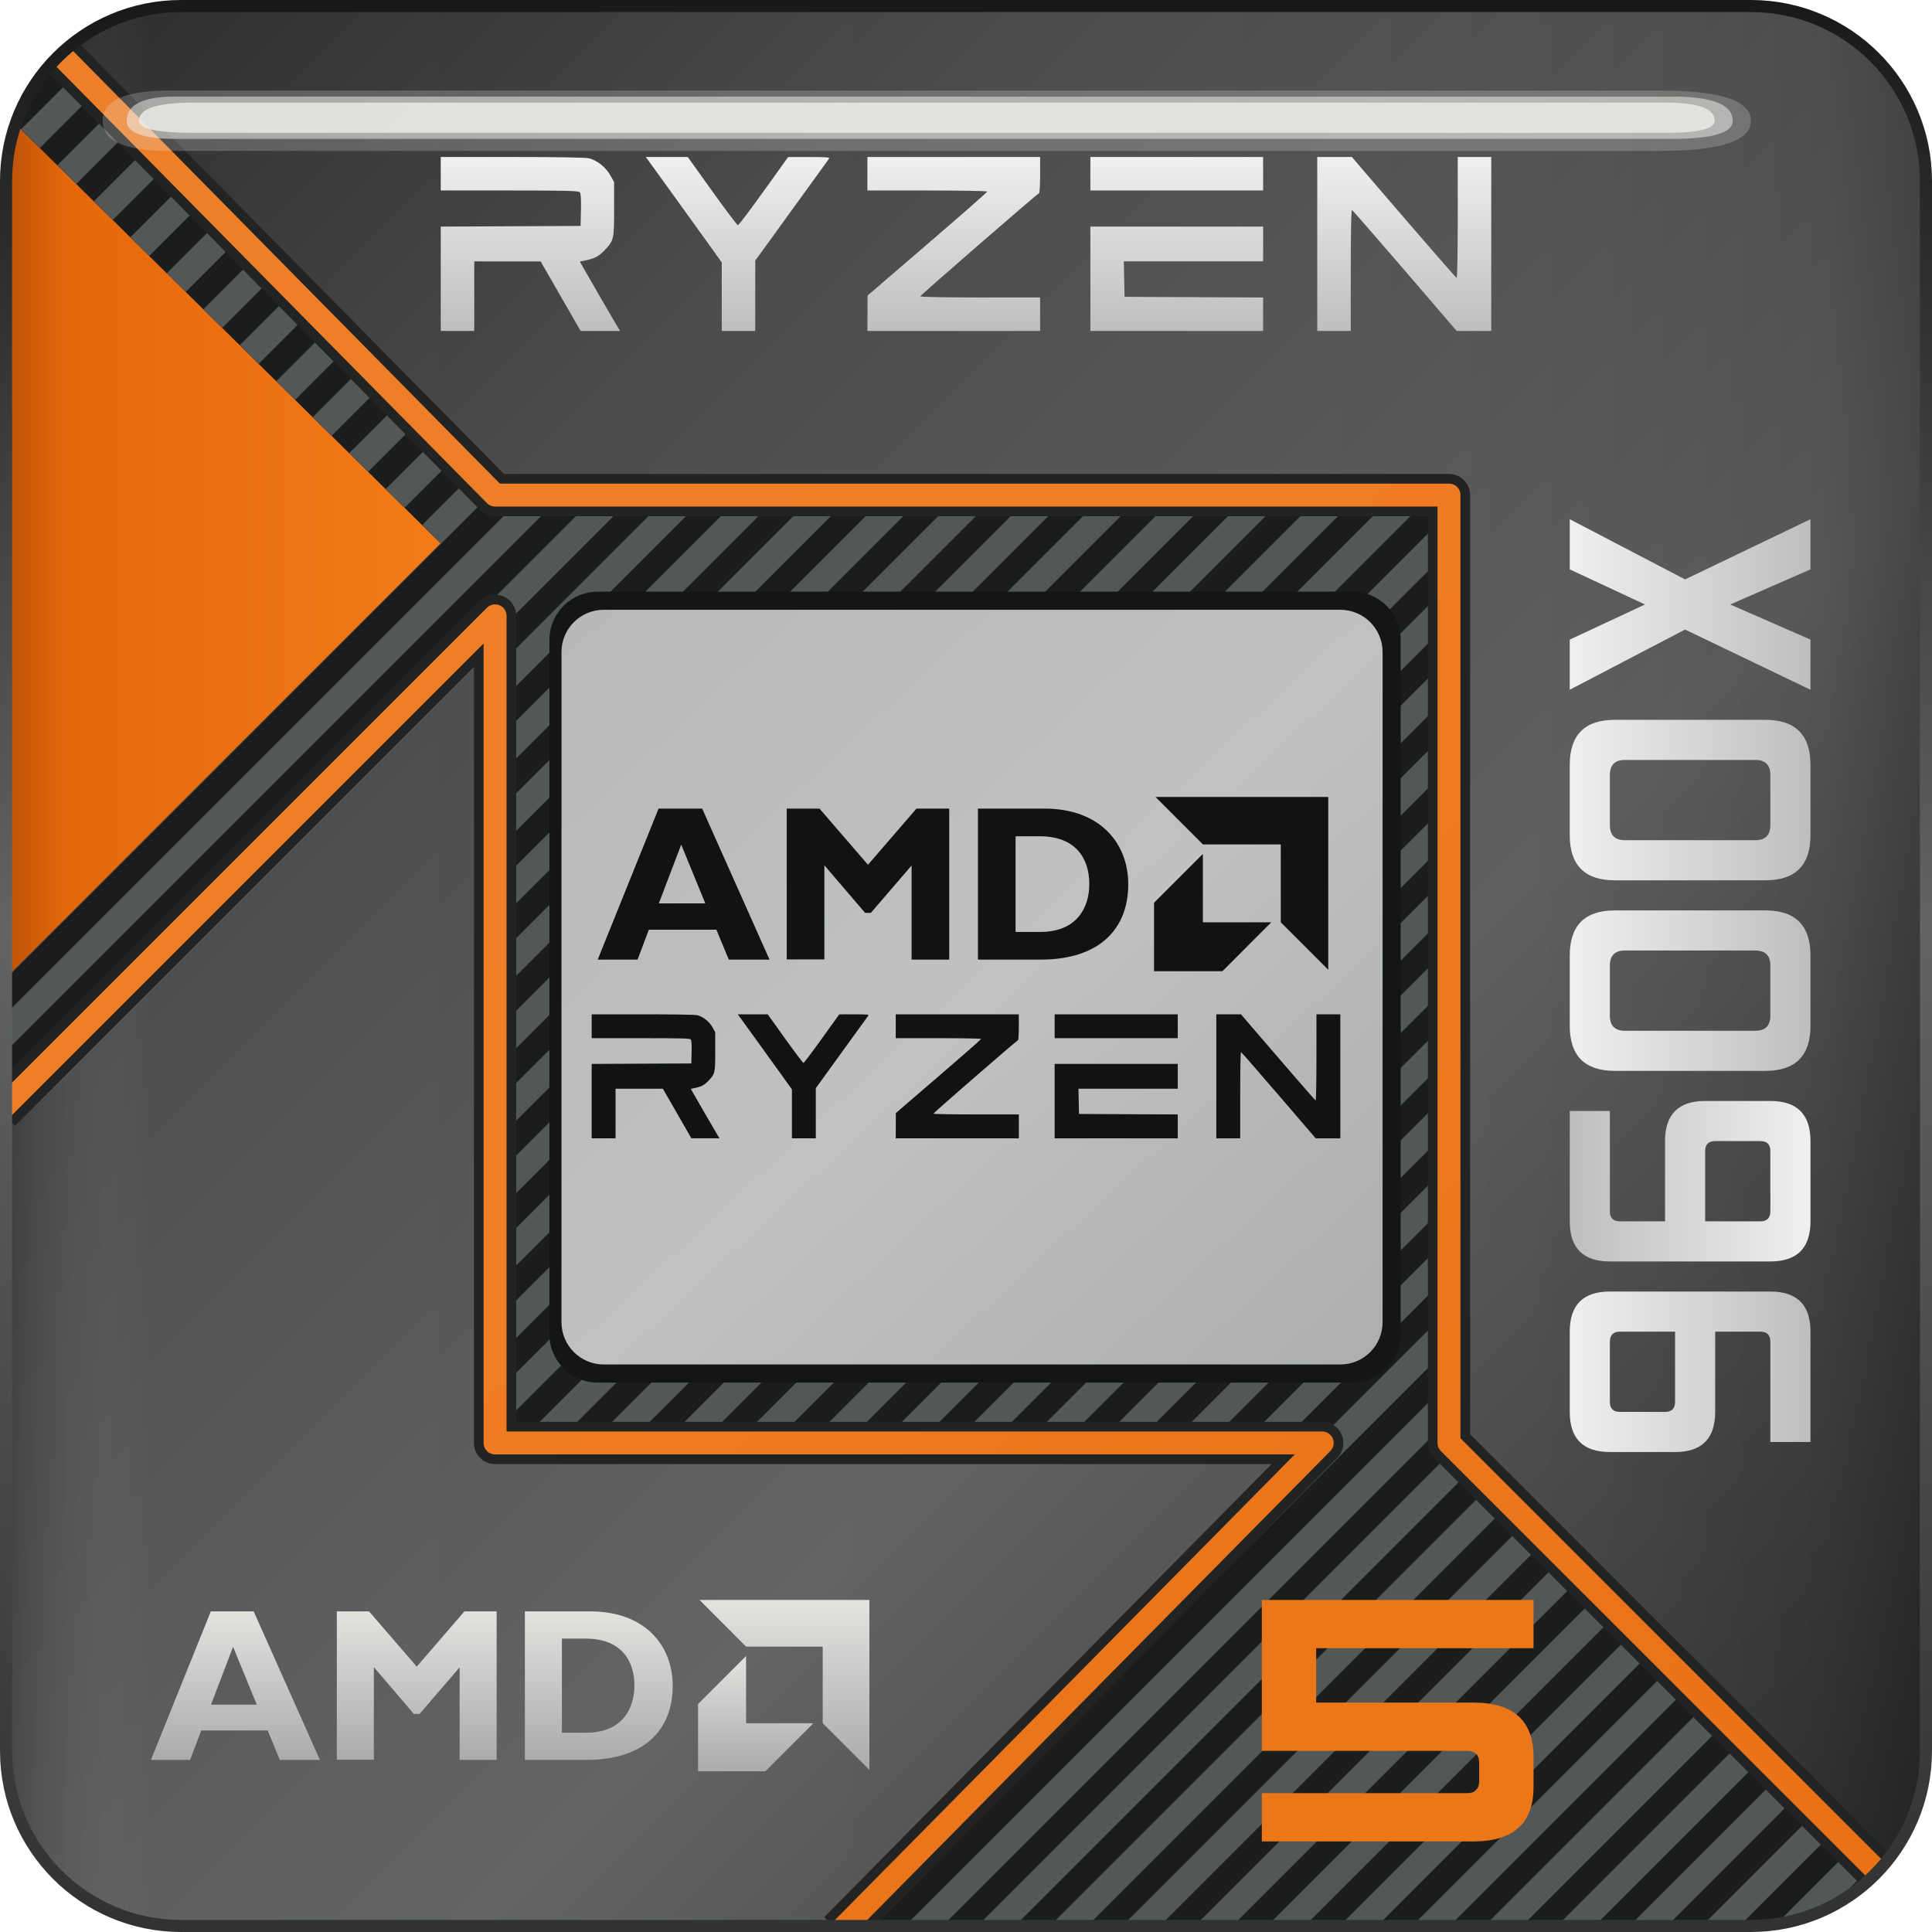
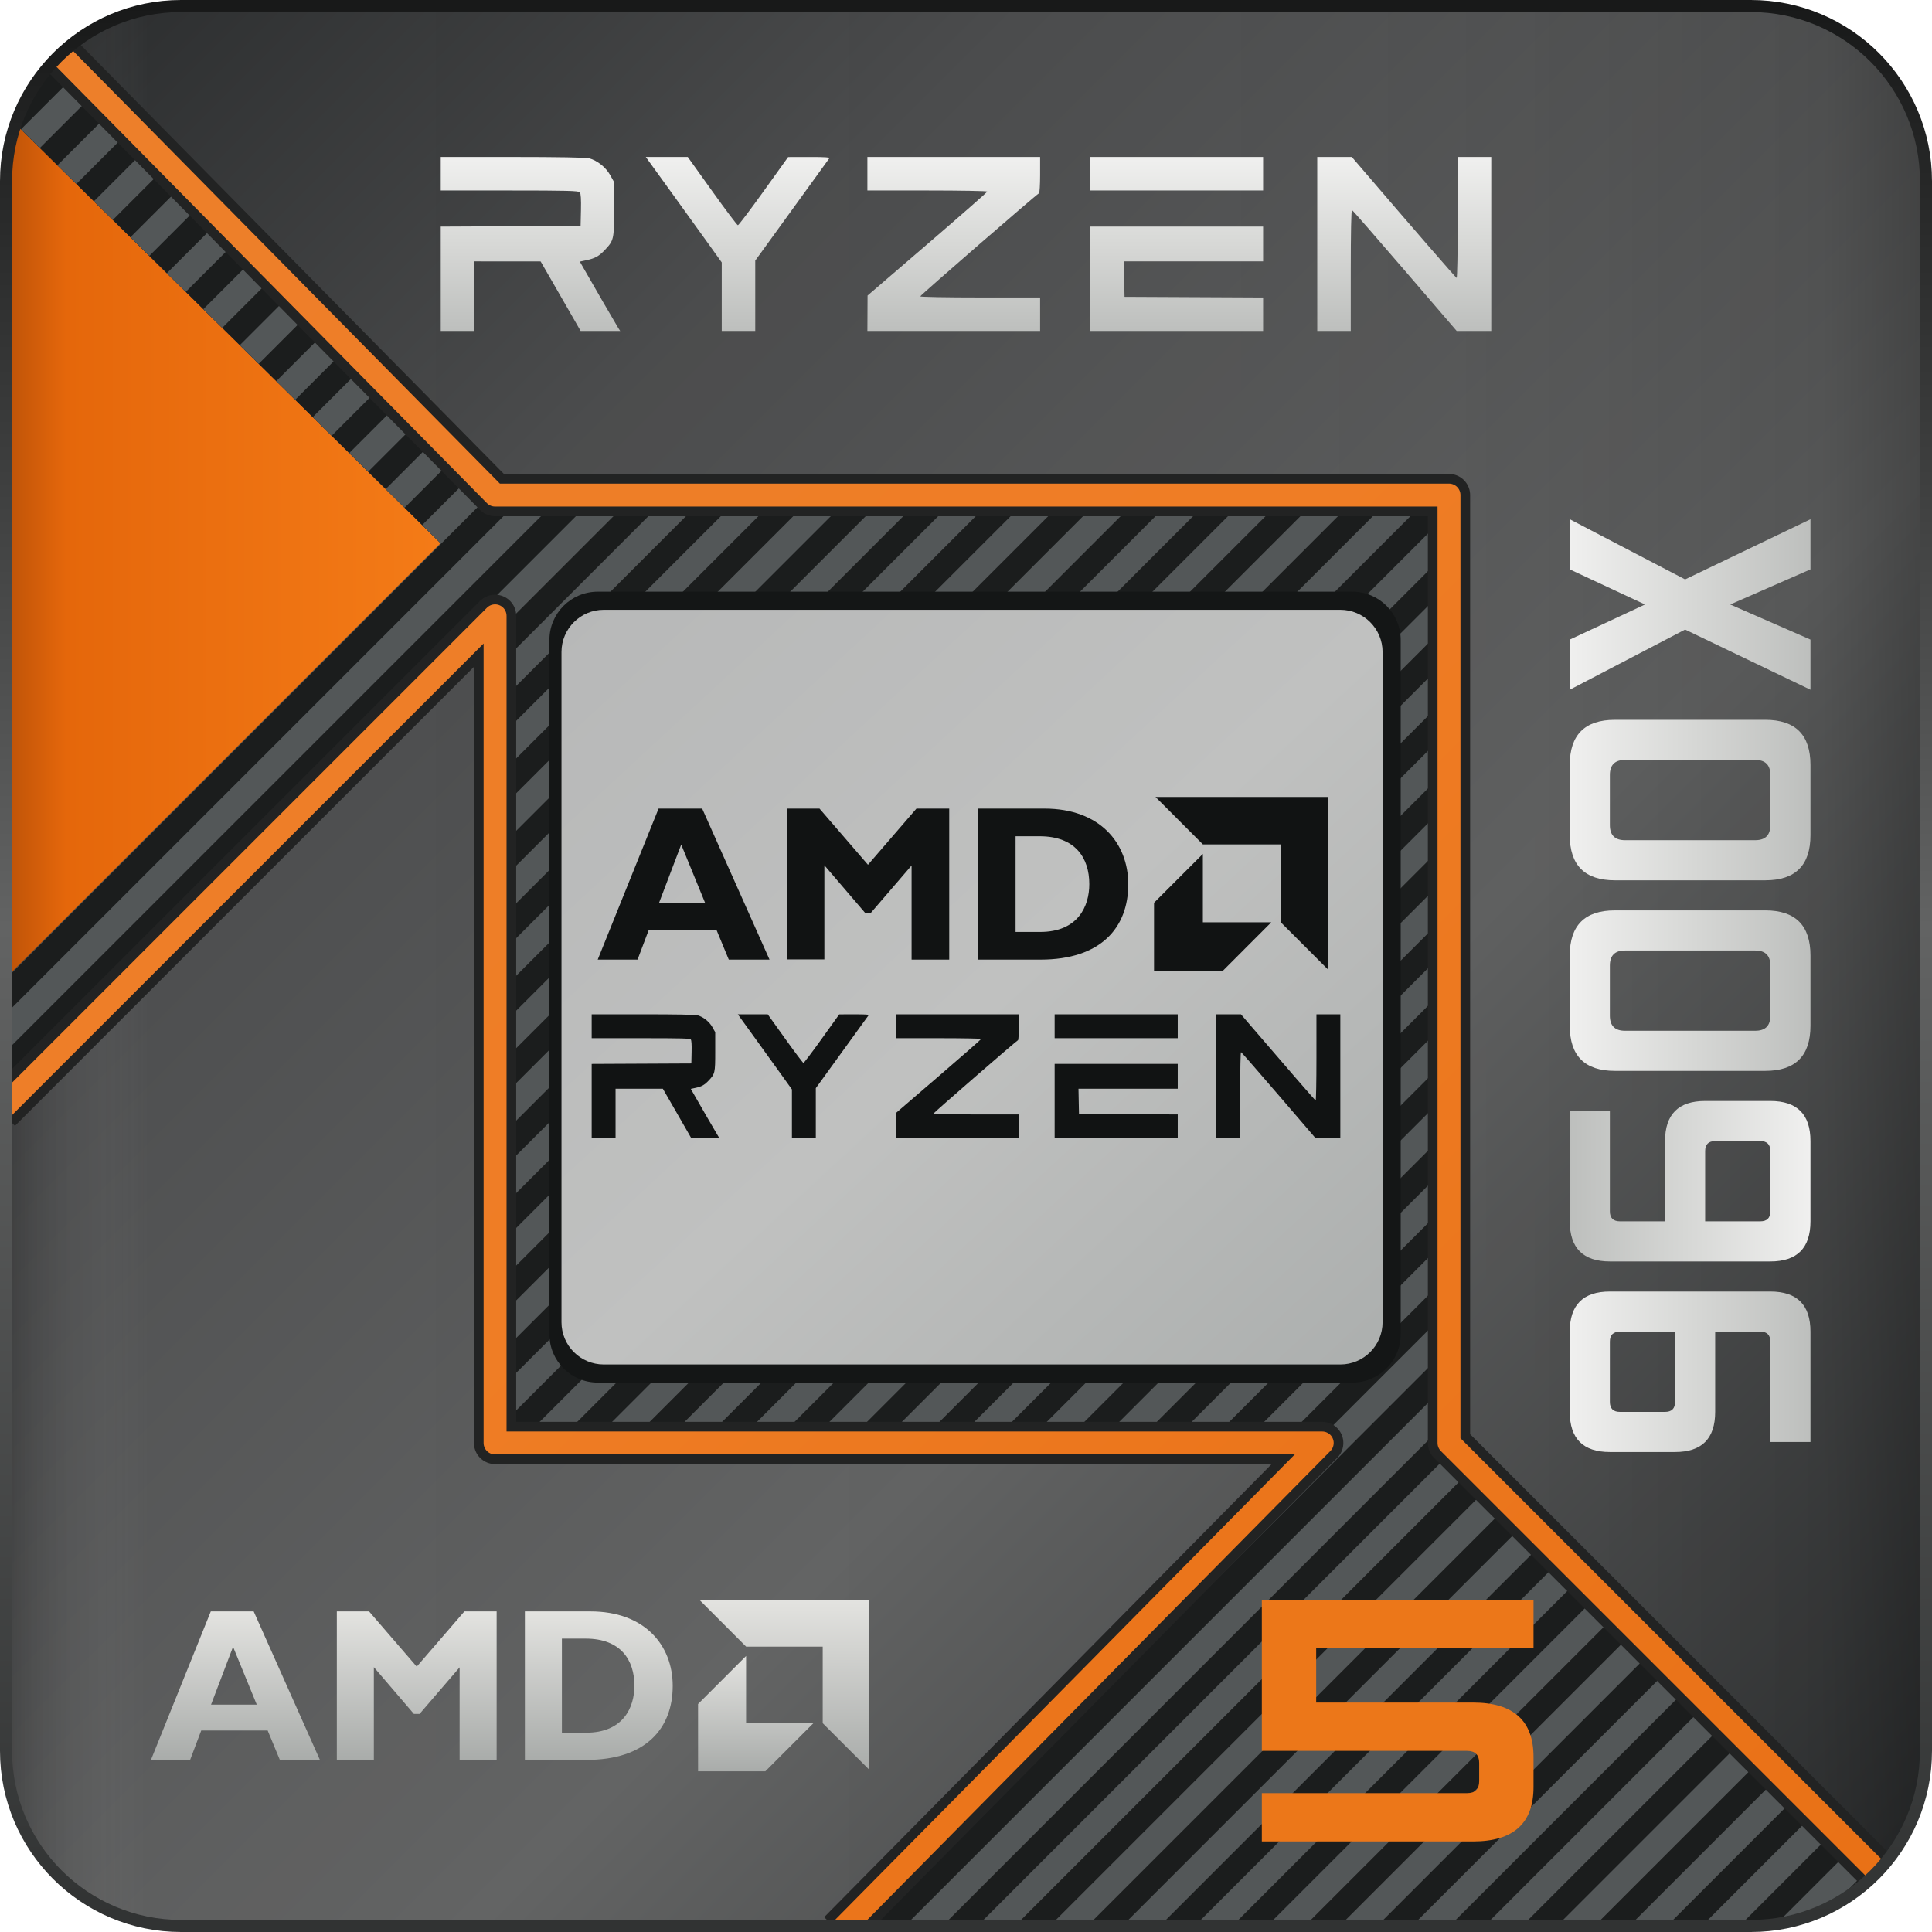
<svg xmlns="http://www.w3.org/2000/svg" width="320" height="320" viewBox="0 0 320 320">
  <defs>
    <linearGradient id="body-metal" x1="0" y1="0" x2="1" y2="1">
      <stop offset="0" stop-color="#202223" />
      <stop offset=".27" stop-color="#454647" />
      <stop offset=".62" stop-color="#5d5e5e" />
      <stop offset="1" stop-color="#292b2c" />
    </linearGradient>
    <linearGradient id="body-crosslight" x1="0" y1="0" x2="1" y2="0">
      <stop offset="0" stop-color="#000000" stop-opacity=".24" />
      <stop offset=".08" stop-color="#ffffff" stop-opacity=".04" />
      <stop offset=".62" stop-color="#ffffff" stop-opacity=".03" />
      <stop offset=".94" stop-color="#000000" stop-opacity=".08" />
      <stop offset="1" stop-color="#000000" stop-opacity=".28" />
    </linearGradient>
    <linearGradient id="body-edge" x1="0" y1="0" x2="0" y2="1">
      <stop offset="0" stop-color="#171818" />
      <stop offset=".48" stop-color="#626363" />
      <stop offset="1" stop-color="#303232" />
    </linearGradient>
    <linearGradient id="orange-wedge" x1="0" y1="0" x2="1" y2="0">
      <stop offset="0" stop-color="#b95108" />
      <stop offset=".15" stop-color="#e5670b" />
      <stop offset="1" stop-color="#f47b17" />
    </linearGradient>
    <linearGradient id="orange-line" x1="0" y1="0" x2="1" y2="1">
      <stop offset="0" stop-color="#ed7f2a" />
      <stop offset=".46" stop-color="#ef7d25" />
      <stop offset="1" stop-color="#e97116" />
    </linearGradient>
    <linearGradient id="center-metal" x1="0" y1="0" x2="1" y2="1">
      <stop offset="0" stop-color="#b7b8b8" />
      <stop offset=".52" stop-color="#c0c1c0" />
      <stop offset="1" stop-color="#acafae" />
    </linearGradient>
    <linearGradient id="brand-silver" x1="0" y1="0" x2="0" y2="1">
      <stop offset="0" stop-color="#f0f0ef" />
      <stop offset=".5" stop-color="#d7d8d6" />
      <stop offset="1" stop-color="#bdbfbd" />
    </linearGradient>
    <linearGradient id="lower-silver" x1="0" y1="0" x2="0" y2="1">
      <stop offset="0" stop-color="#e3e3e0" />
      <stop offset="1" stop-color="#a9acaa" />
    </linearGradient>
    <clipPath id="outer-clip">
      <rect x="1" y="1" width="318" height="318" rx="29" />
    </clipPath>
    <clipPath id="track-clip">
      <path d="M 0 0 L 87 82 H 241 V 239 L 320 318 V 320 H 139 L 219 239 H 82 V 102 L 0 185 V 163 L 73 90 L 0 18 Z" />
    </clipPath>
  </defs>
  <g clip-path="url(#outer-clip)">
    <rect width="320" height="320" fill="url(#body-metal)" />
    <rect width="320" height="320" fill="url(#body-crosslight)" />
    <path d="M 0 18 L 73 90 L 0 163 Z" fill="url(#orange-wedge)" />
    <path d="M 0 0 L 87 82 H 241 V 239 L 320 318 V 320 H 139 L 219 239 H 82 V 102 L 0 185 V 163 L 73 90 L 0 18 Z" fill="#1b1d1d" />
    <g clip-path="url(#track-clip)" fill="none" stroke="#535758" stroke-width="4.4">
      <path d="M -350 330 L 0 -20" />
      <path d="M -338 330 L 12 -20" />
      <path d="M -326 330 L 24 -20" />
      <path d="M -314 330 L 36 -20" />
      <path d="M -302 330 L 48 -20" />
      <path d="M -290 330 L 60 -20" />
      <path d="M -278 330 L 72 -20" />
      <path d="M -266 330 L 84 -20" />
      <path d="M -254 330 L 96 -20" />
      <path d="M -242 330 L 108 -20" />
      <path d="M -230 330 L 120 -20" />
      <path d="M -218 330 L 132 -20" />
      <path d="M -206 330 L 144 -20" />
      <path d="M -194 330 L 156 -20" />
      <path d="M -182 330 L 168 -20" />
      <path d="M -170 330 L 180 -20" />
      <path d="M -158 330 L 192 -20" />
      <path d="M -146 330 L 204 -20" />
      <path d="M -134 330 L 216 -20" />
      <path d="M -122 330 L 228 -20" />
      <path d="M -110 330 L 240 -20" />
      <path d="M -98 330 L 252 -20" />
      <path d="M -86 330 L 264 -20" />
      <path d="M -74 330 L 276 -20" />
      <path d="M -62 330 L 288 -20" />
      <path d="M -50 330 L 300 -20" />
      <path d="M -38 330 L 312 -20" />
      <path d="M -26 330 L 324 -20" />
      <path d="M -14 330 L 336 -20" />
      <path d="M -2 330 L 348 -20" />
      <path d="M 10 330 L 360 -20" />
      <path d="M 22 330 L 372 -20" />
      <path d="M 34 330 L 384 -20" />
      <path d="M 46 330 L 396 -20" />
      <path d="M 58 330 L 408 -20" />
      <path d="M 70 330 L 420 -20" />
      <path d="M 82 330 L 432 -20" />
      <path d="M 94 330 L 444 -20" />
      <path d="M 106 330 L 456 -20" />
      <path d="M 118 330 L 468 -20" />
      <path d="M 130 330 L 480 -20" />
      <path d="M 142 330 L 492 -20" />
      <path d="M 154 330 L 504 -20" />
      <path d="M 166 330 L 516 -20" />
      <path d="M 178 330 L 528 -20" />
      <path d="M 190 330 L 540 -20" />
      <path d="M 202 330 L 552 -20" />
      <path d="M 214 330 L 564 -20" />
      <path d="M 226 330 L 576 -20" />
      <path d="M 238 330 L 588 -20" />
      <path d="M 250 330 L 600 -20" />
      <path d="M 262 330 L 612 -20" />
      <path d="M 274 330 L 624 -20" />
      <path d="M 286 330 L 636 -20" />
      <path d="M 298 330 L 648 -20" />
      <path d="M 310 330 L 660 -20" />
      <path d="M 322 330 L 672 -20" />
      <path d="M 334 330 L 684 -20" />
    </g>
    <path d="M 9 8 L 82 82 H 240 V 239 L 313 312" fill="none" stroke="#222323" stroke-width="7" stroke-linejoin="round" />
    <path d="M 0 184 L 82 102 V 239 H 219 L 139 320" fill="none" stroke="#222323" stroke-width="7" stroke-linejoin="round" />
    <path d="M 9 8 L 82 82 H 240 V 239 L 313 312" fill="none" stroke="url(#orange-line)" stroke-width="3.8" stroke-linejoin="round" />
    <path d="M 0 184 L 82 102 V 239 H 219 L 139 320" fill="none" stroke="url(#orange-line)" stroke-width="3.8" stroke-linejoin="round" />
    <rect x="91" y="98" width="141" height="131" rx="8" fill="#141616" />
    <rect x="93" y="101" width="136" height="125" rx="7" fill="url(#center-metal)" />
-     <path d="M 28 15 H 275 Q 290 15 290 20 Q 290 25 275 25 H 28 Q 17 25 17 20 Q 17 15 28 15 Z" fill="#f2f1ee" opacity=".22" />
-     <path d="M 29 16 H 277 Q 287 16 287 20 Q 287 23 277 23 H 29 Q 21 23 21 20 Q 21 16 29 16 Z" fill="#eeefeb" opacity=".53" />
-     <path d="M 32 17 H 276 Q 284 17 284 20 Q 284 22 276 22 H 32 Q 23 22 23 20 Q 23 17 32 17 Z" fill="#eeeeea" opacity=".8" />
  </g>
  <rect x="1" y="1" width="318" height="318" rx="29" fill="none" stroke="url(#body-edge)" stroke-width="2" />
  <g transform="translate(73 26) scale(0.2134969) translate(-54 -237)" fill="url(#brand-silver)">
    <path d="m 54,331.509 v -40.491 l 54.25,-0.259 54.25,-0.259 0.282,-12.359 c 0.188,-8.258 -0.101,-12.821 -0.872,-13.75 C 160.95,263.235 151.738,263 107.378,263 H 54 v -13 -13 l 55.75,0.006 c 34.859,0.003 57.128,0.388 59.427,1.027 6.337,1.76 12.887,6.991 16.239,12.967 l 3.084,5.5 v 21 c 0,23.422 -0.202,24.295 -7.36,31.832 -4.422,4.656 -7.472,6.331 -14.125,7.758 l -5.085,1.091 2.353,4.16 c 5.965,10.543 26.166,45.398 27.479,47.41 l 1.468,2.25 -15.365,-0.02 -15.365,-0.02 -5.572,-9.73 c -3.065,-5.351 -10.04,-17.482 -15.5,-26.958 L 131.5,318.043 105.75,318.021 80,318 v 27 27 H 67 54 Z m 218,13.884 V 318.786 L 260.793,303.143 C 254.63,294.539 241.371,276.137 231.33,262.25 L 213.074,237 h 16.284 16.284 l 18.929,26.448 c 10.411,14.547 19.391,26.472 19.956,26.5 0.565,0.029 9.565,-11.858 20,-26.415 L 323.5,237.067 l 16.372,-0.034 c 12.943,-0.027 16.173,0.228 15.421,1.216 -0.523,0.688 -6.956,9.575 -14.295,19.75 -14.797,20.513 -32.033,44.332 -38.67,53.438 L 298,317.375 V 344.688 372 H 285 272 Z M 385.066,358.25 385.132,344.5 431.566,304.584 C 457.105,282.63 478,264.292 478,263.834 478,263.375 457.075,263 431.5,263 H 385 v -13 -13 h 67 67 v 13.917 c 0,7.654 -0.392,14.067 -0.871,14.25 C 516.408,265.826 426,344.31 426,345.145 426,345.615 446.925,346 472.5,346 H 519 v 13 13 h -67 -67 l 0.066,-13.75 z M 558,331.5 V 291 h 67 67 v 13.5 13.5 h -54.028 -54.028 l 0.278,13.75 0.278,13.75 53.75,0.259 53.75,0.259 V 359.009 372 h -67 -67 z m 176,-27 V 237 h 13.414 13.414 l 8.336,9.729 c 38.248,44.636 72.251,83.829 72.969,84.105 0.482,0.185 0.868,-20.564 0.868,-46.75 L 843,237 h 13 13 V 304.5 372 H 855.595 842.191 L 802.031,325.25 C 779.944,299.538 761.451,278.35 760.936,278.167 760.363,277.963 760,296.102 760,324.917 V 372 H 747 734 Z M 558,250 v -13 h 67 67 v 13 13 H 625 558 Z" />
  </g>
  <g transform="translate(99 132) scale(0.8660178)" fill="#111313">
    <path d="M33,31.14H25.21l-2.37-5.72H9.92L7.76,31.14H.14L11.78,2.26h8.34Zm-16.89-22L11.83,20.39h8.89Z" transform="translate(-0.14 -0.03)" />
    <path d="M61.1,2.26h6.27V31.14h-7.2v-18l-7.79,9.06h-1.1L43.49,13.1v18h-7.2V2.26h6.27L51.83,13Z" transform="translate(-0.14 -0.03)" />
    <path d="M85.61,2.26c10.54,0,16,6.56,16,14.48,0,8.3-5.25,14.4-16.77,14.4H72.86V2.26ZM80.06,25.85h4.7c7.24,0,9.4-4.91,9.4-9.15,0-5-2.67-9.15-9.48-9.15H80.06Z" transform="translate(-0.14 -0.03)" />
    <polygon points="130.64 9.08 115.75 9.08 106.68 0 139.72 0 139.72 33.05 130.64 23.97 130.64 9.08" />
    <polygon points="115.74 23.98 115.74 10.9 106.4 20.24 106.4 33.33 119.48 33.33 128.82 23.98 115.74 23.98" />
  </g>
  <g transform="translate(98 168) scale(0.1521472) translate(-54 -237)" fill="#111313">
    <path d="m 54,331.509 v -40.491 l 54.25,-0.259 54.25,-0.259 0.282,-12.359 c 0.188,-8.258 -0.101,-12.821 -0.872,-13.75 C 160.95,263.235 151.738,263 107.378,263 H 54 v -13 -13 l 55.75,0.006 c 34.859,0.003 57.128,0.388 59.427,1.027 6.337,1.76 12.887,6.991 16.239,12.967 l 3.084,5.5 v 21 c 0,23.422 -0.202,24.295 -7.36,31.832 -4.422,4.656 -7.472,6.331 -14.125,7.758 l -5.085,1.091 2.353,4.16 c 5.965,10.543 26.166,45.398 27.479,47.41 l 1.468,2.25 -15.365,-0.02 -15.365,-0.02 -5.572,-9.73 c -3.065,-5.351 -10.04,-17.482 -15.5,-26.958 L 131.5,318.043 105.75,318.021 80,318 v 27 27 H 67 54 Z m 218,13.884 V 318.786 L 260.793,303.143 C 254.63,294.539 241.371,276.137 231.33,262.25 L 213.074,237 h 16.284 16.284 l 18.929,26.448 c 10.411,14.547 19.391,26.472 19.956,26.5 0.565,0.029 9.565,-11.858 20,-26.415 L 323.5,237.067 l 16.372,-0.034 c 12.943,-0.027 16.173,0.228 15.421,1.216 -0.523,0.688 -6.956,9.575 -14.295,19.75 -14.797,20.513 -32.033,44.332 -38.67,53.438 L 298,317.375 V 344.688 372 H 285 272 Z M 385.066,358.25 385.132,344.5 431.566,304.584 C 457.105,282.63 478,264.292 478,263.834 478,263.375 457.075,263 431.5,263 H 385 v -13 -13 h 67 67 v 13.917 c 0,7.654 -0.392,14.067 -0.871,14.25 C 516.408,265.826 426,344.31 426,345.145 426,345.615 446.925,346 472.5,346 H 519 v 13 13 h -67 -67 l 0.066,-13.75 z M 558,331.5 V 291 h 67 67 v 13.5 13.5 h -54.028 -54.028 l 0.278,13.75 0.278,13.75 53.75,0.259 53.75,0.259 V 359.009 372 h -67 -67 z m 176,-27 V 237 h 13.414 13.414 l 8.336,9.729 c 38.248,44.636 72.251,83.829 72.969,84.105 0.482,0.185 0.868,-20.564 0.868,-46.75 L 843,237 h 13 13 V 304.5 372 H 855.595 842.191 L 802.031,325.25 C 779.944,299.538 761.451,278.35 760.936,278.167 760.363,277.963 760,296.102 760,324.917 V 372 H 747 734 Z M 558,250 v -13 h 67 67 v 13 13 H 625 558 Z" />
  </g>
  <g transform="translate(25 265) scale(0.8517034)" fill="url(#lower-silver)">
    <path d="M33,31.14H25.21l-2.37-5.72H9.92L7.76,31.14H.14L11.78,2.26h8.34Zm-16.89-22L11.83,20.39h8.89Z" transform="translate(-0.14 -0.03)" />
    <path d="M61.1,2.26h6.27V31.14h-7.2v-18l-7.79,9.06h-1.1L43.49,13.1v18h-7.2V2.26h6.27L51.83,13Z" transform="translate(-0.14 -0.03)" />
    <path d="M85.61,2.26c10.54,0,16,6.56,16,14.48,0,8.3-5.25,14.4-16.77,14.4H72.86V2.26ZM80.06,25.85h4.7c7.24,0,9.4-4.91,9.4-9.15,0-5-2.67-9.15-9.48-9.15H80.06Z" transform="translate(-0.14 -0.03)" />
    <polygon points="130.64 9.08 115.75 9.08 106.68 0 139.72 0 139.72 33.05 130.64 23.97 130.64 9.08" />
    <polygon points="115.74 23.98 115.74 10.9 106.4 20.24 106.4 33.33 119.48 33.33 128.82 23.98 115.74 23.98" />
  </g>
  <g transform="translate(260 240.5) rotate(-90) scale(.8306452)" fill="url(#brand-silver)">
    <g fill-rule="evenodd">
      <path d="M 8 0 H 24 Q 32 0 32 8 V 40 Q 32 48 24 48 H 2 V 40 H 22 Q 24 40 24 38 V 29 H 8 Q 0 29 0 21 V 8 Q 0 0 8 0 Z M 10 8 Q 8 8 8 10 V 19 Q 8 21 10 21 H 24 V 10 Q 24 8 22 8 Z" />
      <path d="M 8 0 H 24 Q 32 0 32 8 V 40 Q 32 48 24 48 H 2 V 40 H 22 Q 24 40 24 38 V 29 H 8 Q 0 29 0 21 V 8 Q 0 0 8 0 Z M 10 8 Q 8 8 8 10 V 19 Q 8 21 10 21 H 24 V 10 Q 24 8 22 8 Z" transform="translate(70 48) rotate(180)" />
      <path d="M 9 0 H 23 Q 32 0 32 9 V 39 Q 32 48 23 48 H 9 Q 0 48 0 39 V 9 Q 0 0 9 0 Z M 11 8 Q 8 8 8 11 V 37 Q 8 40 11 40 H 21 Q 24 40 24 37 V 11 Q 24 8 21 8 Z" transform="translate(76 0)" />
      <path d="M 9 0 H 23 Q 32 0 32 9 V 39 Q 32 48 23 48 H 9 Q 0 48 0 39 V 9 Q 0 0 9 0 Z M 11 8 Q 8 8 8 11 V 37 Q 8 40 11 40 H 21 Q 24 40 24 37 V 11 Q 24 8 21 8 Z" transform="translate(114 0)" />
      <path d="M 0 0 H 10 L 17 15 L 24 0 H 34 L 22 23 L 34 48 H 24 L 17 32 L 10 48 H 0 L 12 23 Z" transform="translate(152 0)" />
    </g>
  </g>
  <g transform="translate(209 265)" fill="#ec7719">
    <path d="M 0 0 H 45 V 8 H 9 V 17 H 35 Q 45 17 45 26 V 31 Q 45 40 35 40 H 0 V 32 H 34 Q 36 32 36 30 V 27 Q 36 25 34 25 H 0 Z" />
  </g>
</svg>
